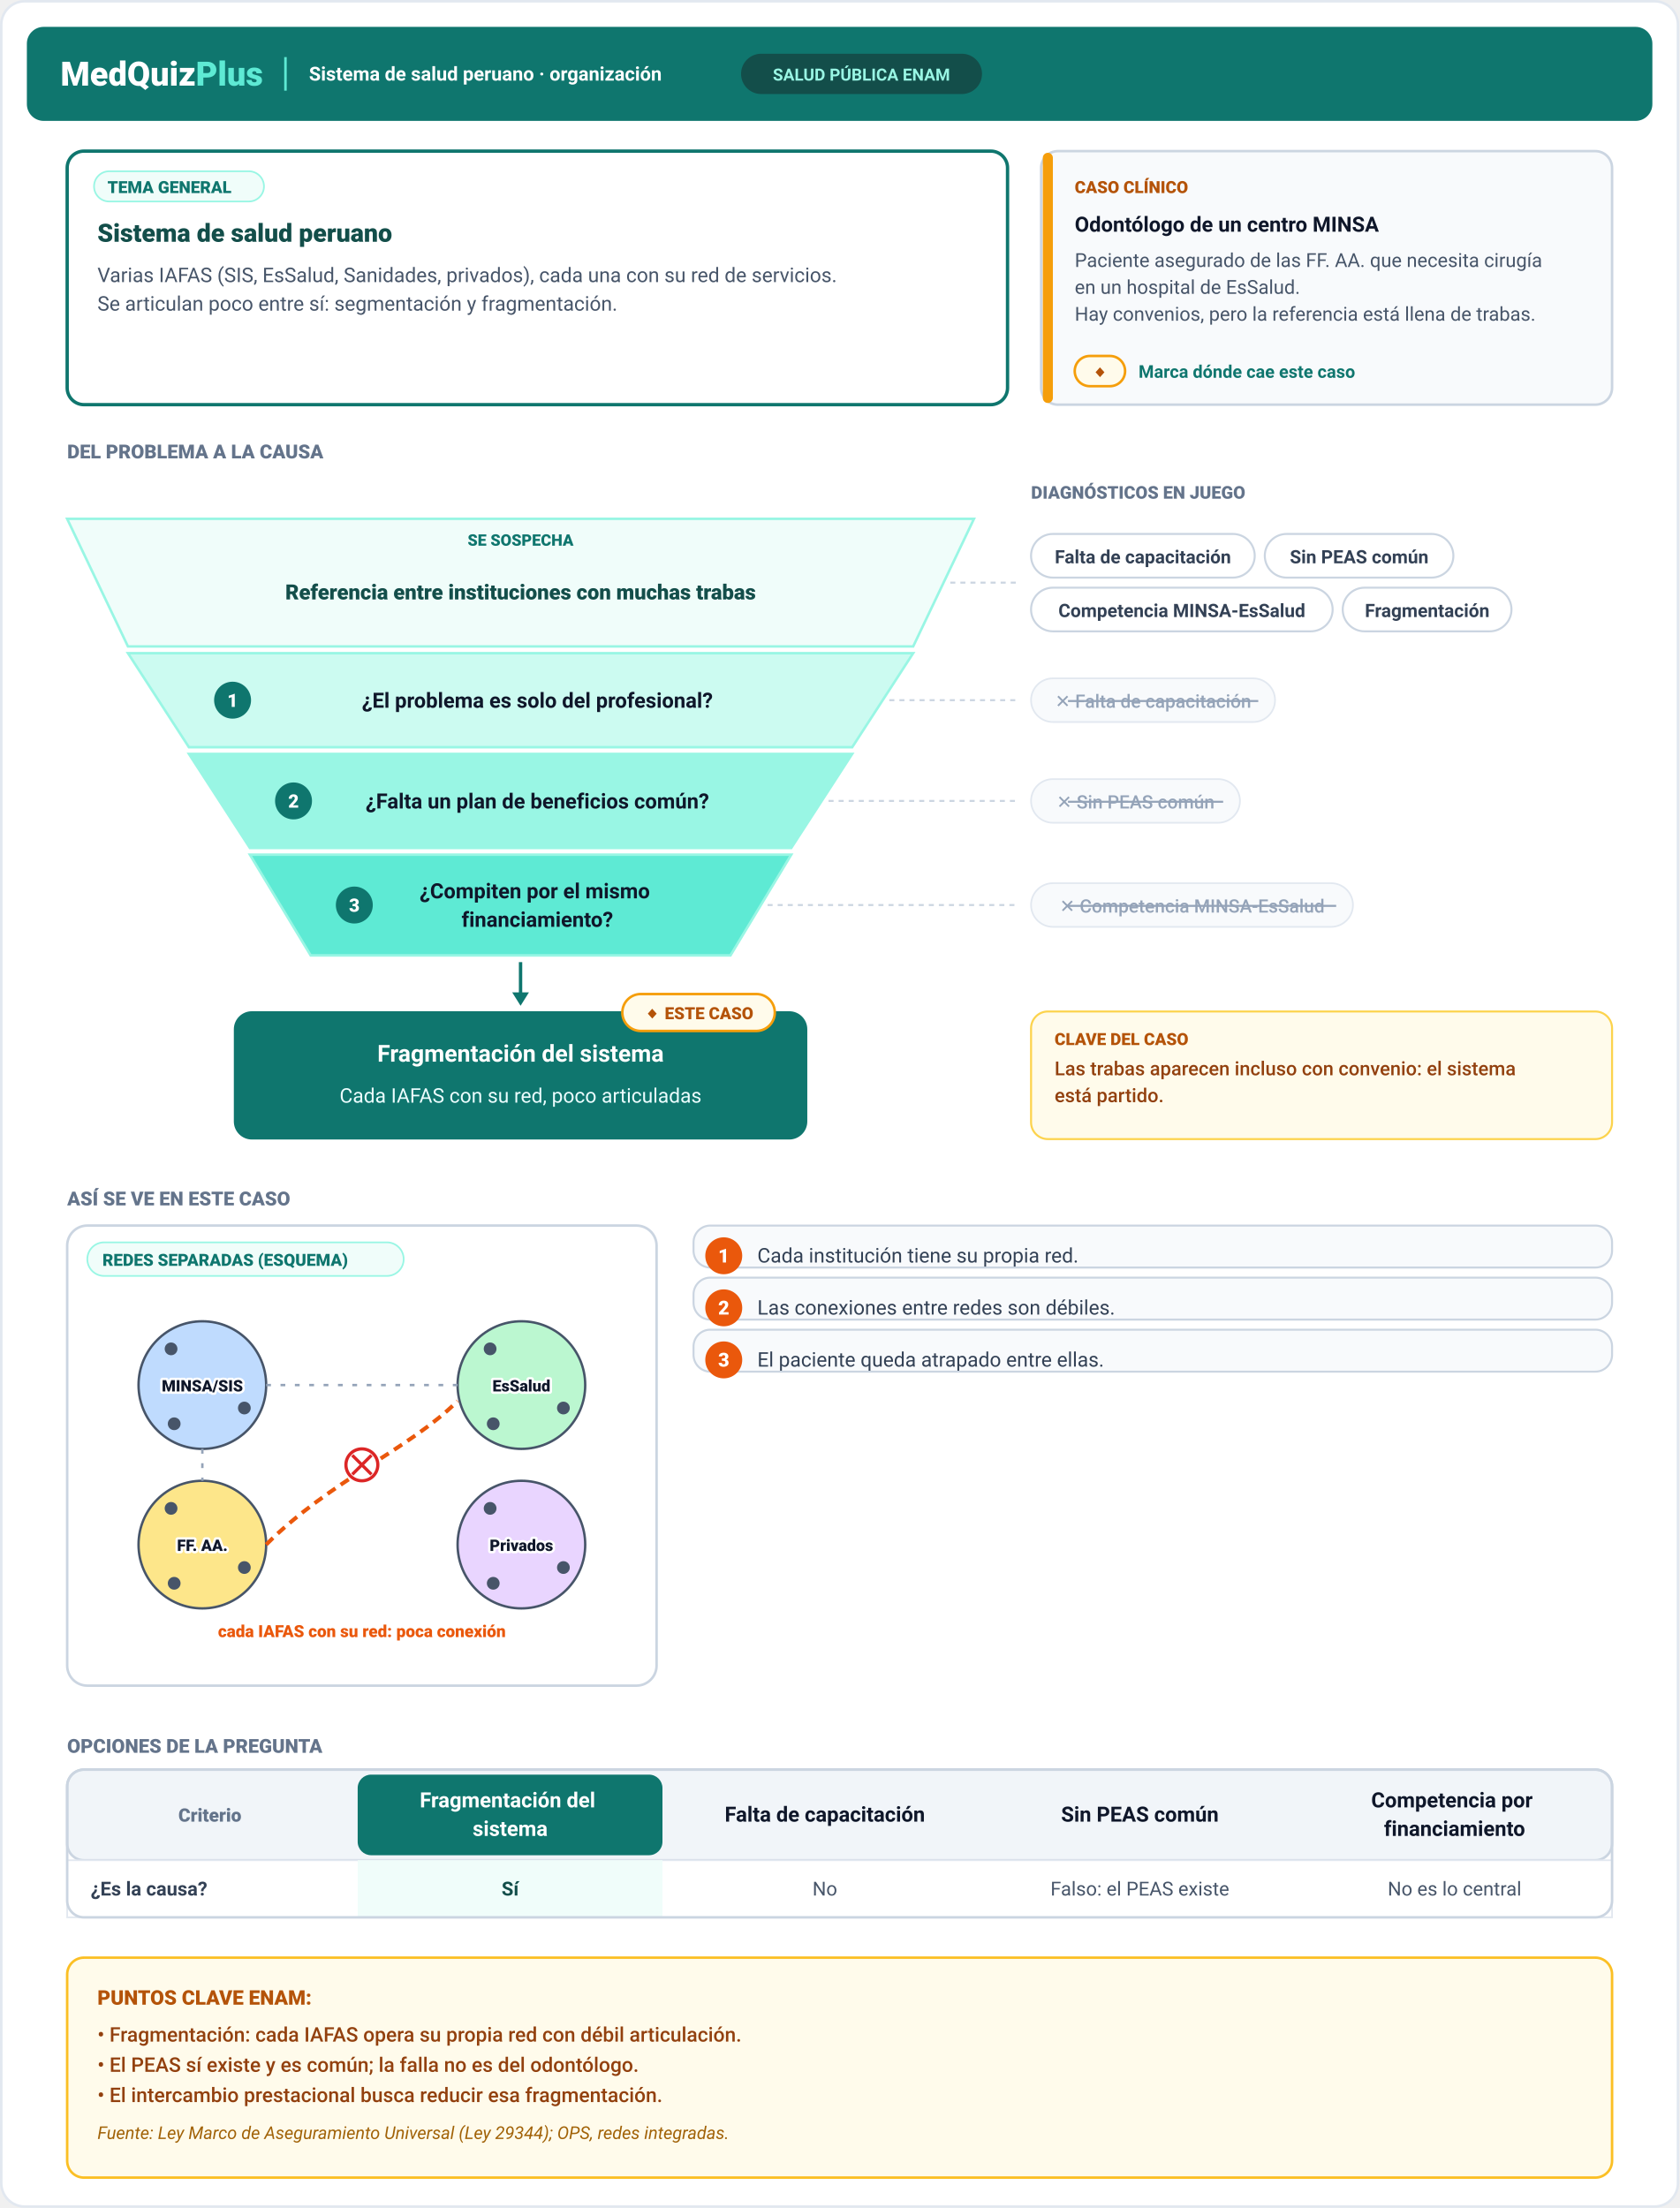
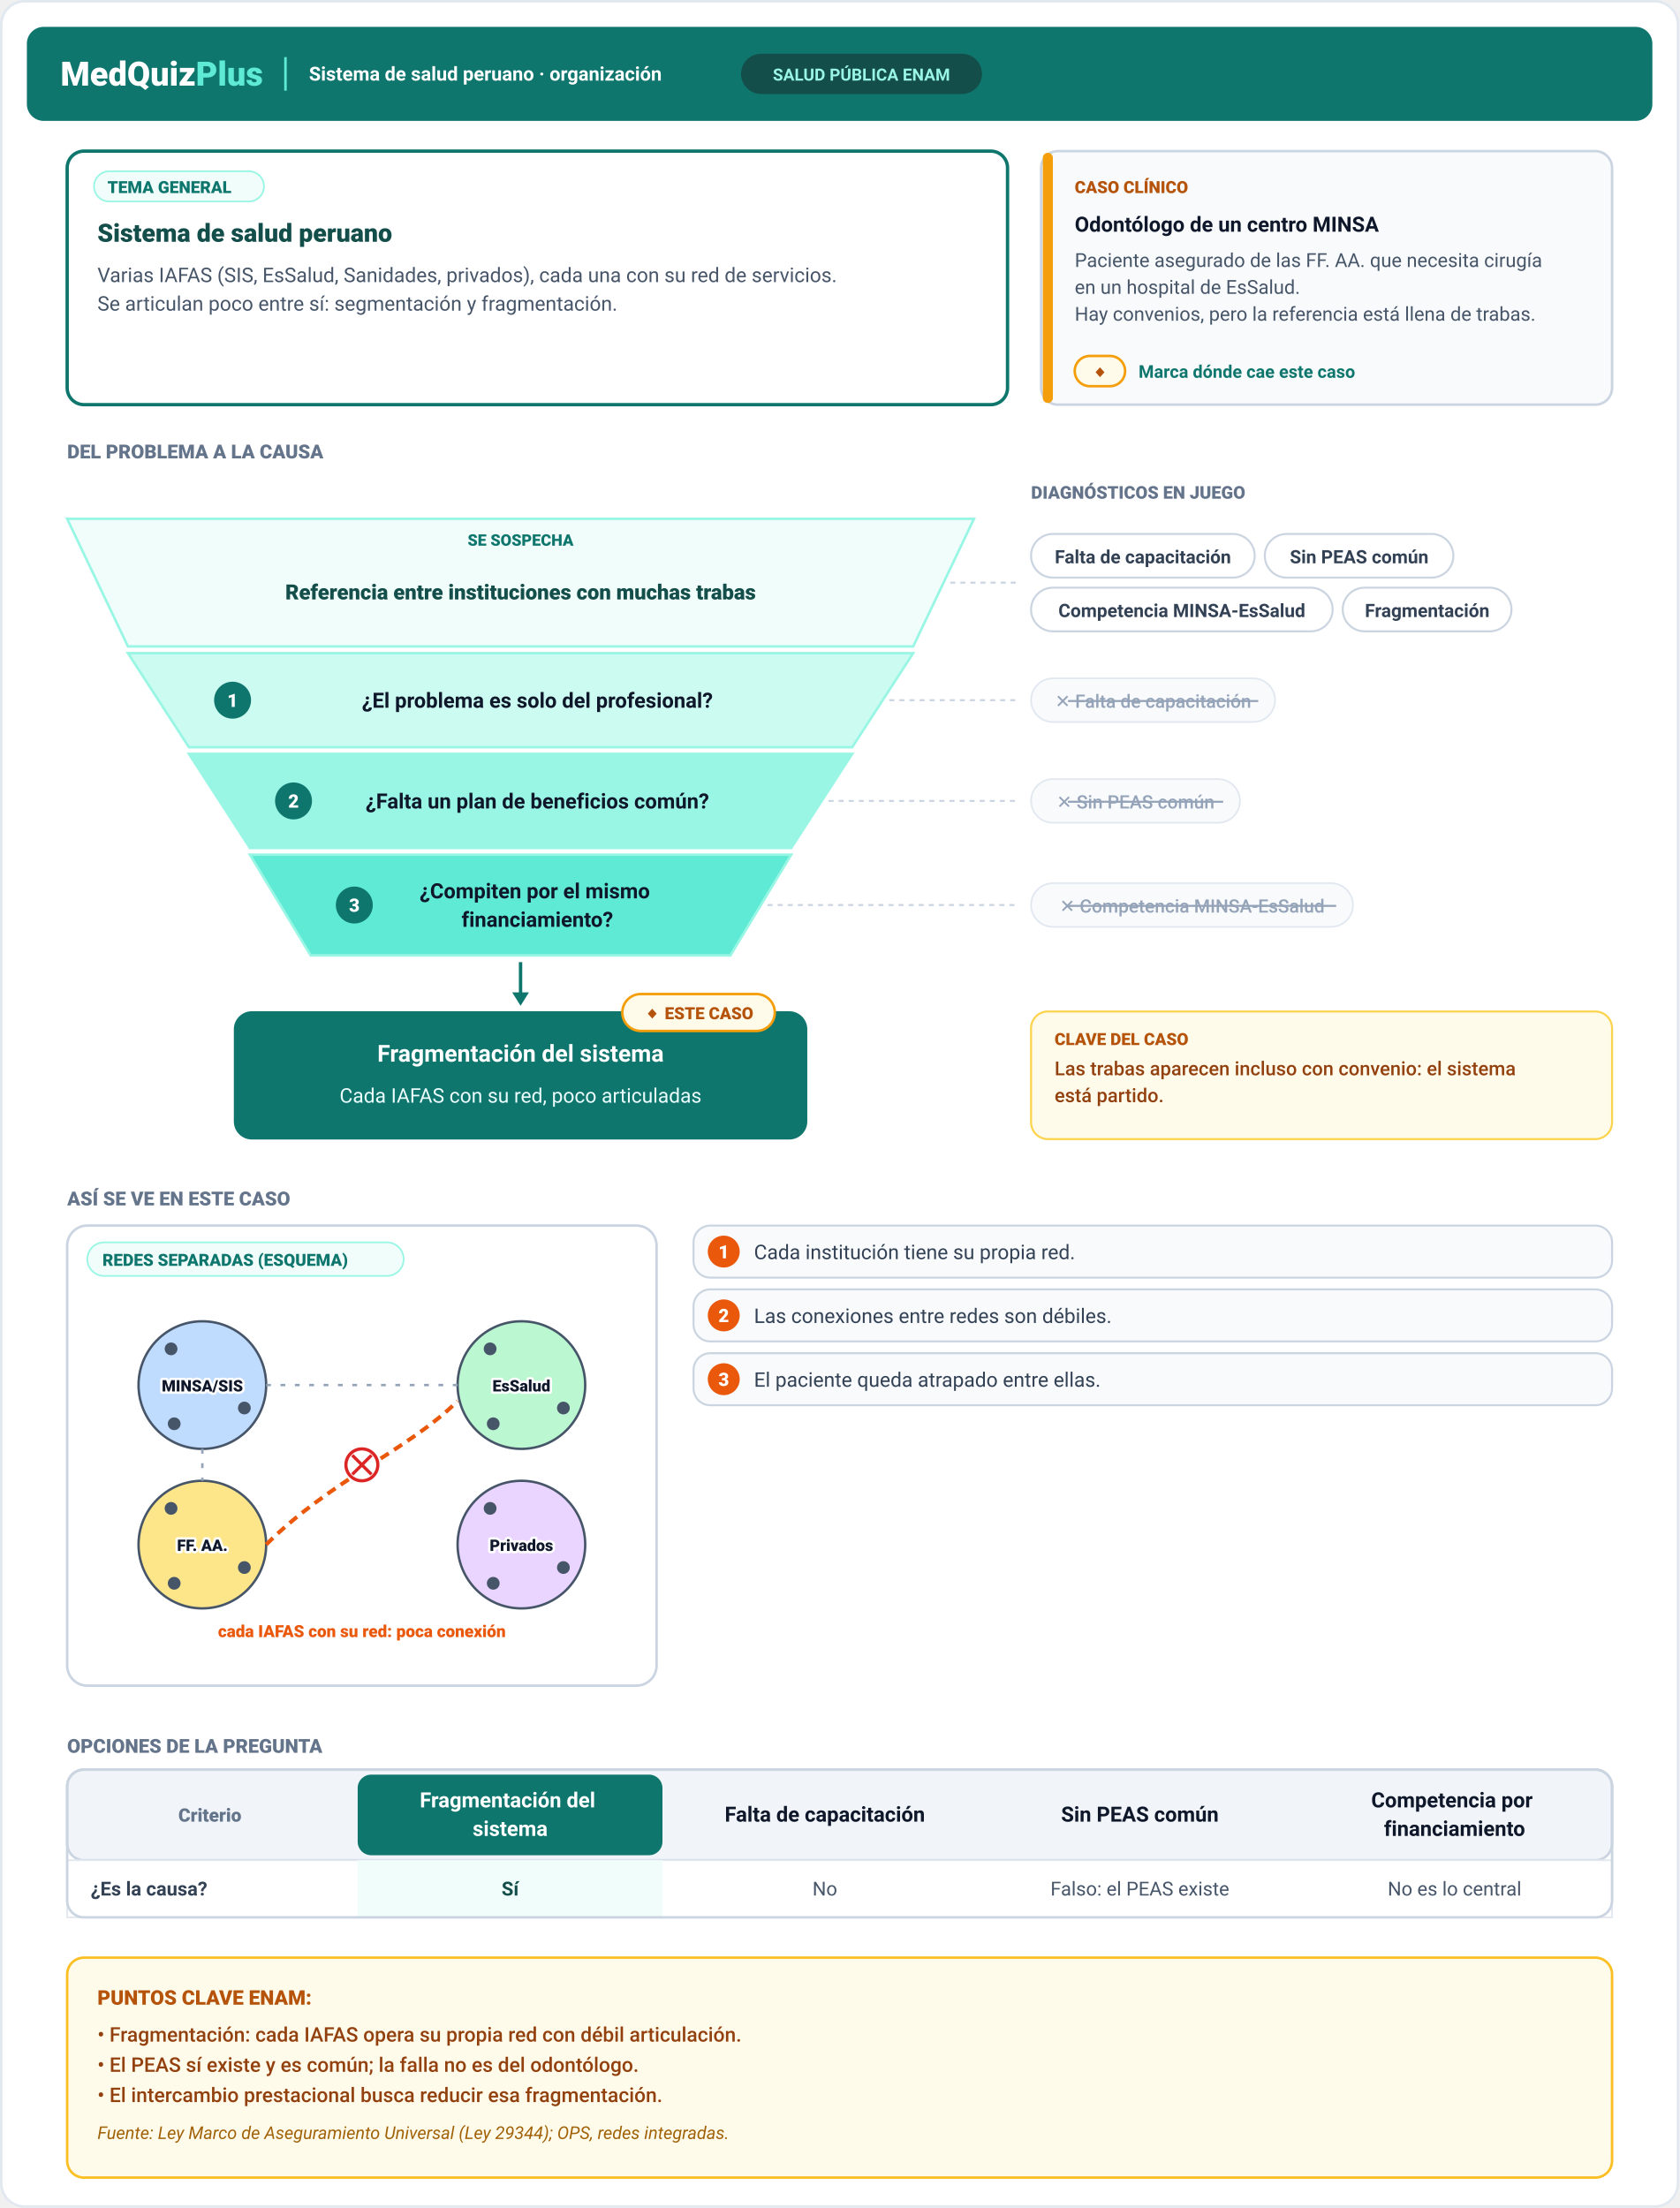
<svg xmlns="http://www.w3.org/2000/svg" width="1000" height="1315" viewBox="0 0 1000 1315" font-family="Segoe UI, Roboto, Helvetica, Arial, sans-serif" role="img" aria-label="Referencia difícil entre MINSA, FF. AA. y EsSalud pese a convenios: fragmentación del sistema">
  <rect x="0.75" y="0.75" width="998.5" height="1313.4" rx="14" fill="#ffffff" stroke="#e2e8f0" stroke-width="1.5" />
  <rect x="16.0" y="16.0" width="968.0" height="56.0" rx="10" fill="#0f766e" stroke="none" stroke-width="1.5" />
  <text x="36" y="51.0" font-size="20" font-weight="800" fill="#ffffff">MedQuiz<tspan fill="#5eead4">Plus</tspan>
  </text>
  <line x1="170.0" y1="34.0" x2="170.0" y2="54.0" stroke="#5eead4" stroke-width="1.5" />
  <text x="184.0" y="48.0" font-size="11.5" font-weight="700" font-style="normal" fill="#ffffff" text-anchor="start" data-max="542">
    <tspan x="184.0" dy="0">Sistema de salud peruano · organización</tspan>
  </text>
  <rect x="441.3" y="32.0" width="143.5" height="24.0" rx="12" fill="#134e4a" stroke="none" stroke-width="1.5" />
  <text x="513.0" y="48.0" font-size="10" font-weight="700" font-style="normal" fill="#99f6e4" text-anchor="middle" data-max="127">
    <tspan x="513.0" dy="0">SALUD PÚBLICA ENAM</tspan>
  </text>
  <rect x="40.0" y="90.0" width="560.0" height="151.0" rx="10" fill="#ffffff" stroke="#0f766e" stroke-width="2" />
  <rect x="56.0" y="102.0" width="101.2" height="18.0" rx="9" fill="#f0fdfa" stroke="#99f6e4" stroke-width="1" />
  <text x="64.0" y="115.0" font-size="10" font-weight="800" font-style="normal" fill="#0f766e" text-anchor="start" data-max="0">
    <tspan x="64.0" dy="0">TEMA GENERAL</tspan>
  </text>
  <text x="58.0" y="144.0" font-size="15" font-weight="800" font-style="normal" fill="#134e4a" text-anchor="start" data-max="524">
    <tspan x="58.0" dy="0">Sistema de salud peruano</tspan>
  </text>
  <text x="58.0" y="168.0" font-size="12" font-weight="400" font-style="normal" fill="#475569" text-anchor="start" data-max="524">
    <tspan x="58.0" dy="0">Varias IAFAS (SIS, EsSalud, Sanidades, privados), cada una con su red de servicios.</tspan>
    <tspan x="58.0" dy="17">Se articulan poco entre sí: segmentación y fragmentación.</tspan>
  </text>
  <rect x="620.0" y="90.0" width="340.0" height="151.0" rx="10" fill="#f8fafc" stroke="#cbd5e1" stroke-width="1.5" />
  <rect x="621.0" y="91.0" width="6.0" height="149.0" rx="3" fill="#f59e0b" stroke="none" stroke-width="1.5" />
  <text x="640.0" y="115.0" font-size="10" font-weight="800" font-style="normal" fill="#b45309" text-anchor="start" data-max="0">
    <tspan x="640.0" dy="0">CASO CLÍNICO</tspan>
  </text>
  <text x="640.0" y="138.0" font-size="12.5" font-weight="700" font-style="normal" fill="#0f172a" text-anchor="start" data-max="304">
    <tspan x="640.0" dy="0">Odontólogo de un centro MINSA</tspan>
  </text>
  <text x="640.0" y="159.0" font-size="11.5" font-weight="400" font-style="normal" fill="#475569" text-anchor="start" data-max="304">
    <tspan x="640.0" dy="0">Paciente asegurado de las FF. AA. que necesita cirugía</tspan>
    <tspan x="640.0" dy="16">en un hospital de EsSalud.</tspan>
    <tspan x="640.0" dy="16">Hay convenios, pero la referencia está llena de trabas.</tspan>
  </text>
  <rect x="640.0" y="212.0" width="30.0" height="18.0" rx="9" fill="#fffbeb" stroke="#f59e0b" stroke-width="1.5" />
  <text x="655.0" y="225.0" font-size="10" font-weight="800" font-style="normal" fill="#b45309" text-anchor="middle" data-max="0">
    <tspan x="655.0" dy="0">◆</tspan>
  </text>
  <text x="678.0" y="225.0" font-size="10.5" font-weight="700" font-style="normal" fill="#0f766e" text-anchor="start" data-max="260">
    <tspan x="678.0" dy="0">Marca dónde cae este caso</tspan>
  </text>
  <text x="40.0" y="273.0" font-size="11.5" font-weight="800" font-style="normal" fill="#64748b" text-anchor="start" data-max="900">
    <tspan x="40.0" dy="0">DEL PROBLEMA A LA CAUSA</tspan>
  </text>
  <text x="614.0" y="297.0" font-size="10.5" font-weight="800" font-style="normal" fill="#64748b" text-anchor="start" data-max="346">
    <tspan x="614.0" dy="0">DIAGNÓSTICOS EN JUEGO</tspan>
  </text>
  <polygon points="40.0,309.0 580.0,309.0 543.8,385.0 76.2,385.0" fill="#f0fdfa" stroke="#99f6e4" stroke-width="1.5" />
  <text x="310.0" y="325.0" font-size="9.5" font-weight="800" font-style="normal" fill="#0f766e" text-anchor="middle" data-max="0">
    <tspan x="310.0" dy="0">SE SOSPECHA</tspan>
  </text>
  <text x="310.0" y="357.0" font-size="12.5" font-weight="800" font-style="normal" fill="#134e4a" text-anchor="middle" data-max="424">
    <tspan x="310.0" dy="0">Referencia entre instituciones con muchas trabas</tspan>
  </text>
  <line x1="565.9" y1="347.0" x2="606.0" y2="347.0" stroke="#cbd5e1" stroke-width="1.2" stroke-dasharray="3 3" />
  <rect x="614.0" y="318.0" width="133.2" height="26.0" rx="13" fill="#ffffff" stroke="#cbd5e1" stroke-width="1.2" />
  <text x="680.6" y="335.5" font-size="11" font-weight="600" font-style="normal" fill="#334155" text-anchor="middle" data-max="0">
    <tspan x="680.6" dy="0">Falta de capacitación</tspan>
  </text>
  <rect x="753.2" y="318.0" width="112.3" height="26.0" rx="13" fill="#ffffff" stroke="#cbd5e1" stroke-width="1.2" />
  <text x="809.4" y="335.5" font-size="11" font-weight="600" font-style="normal" fill="#334155" text-anchor="middle" data-max="0">
    <tspan x="809.4" dy="0">Sin PEAS común</tspan>
  </text>
  <rect x="614.0" y="350.0" width="179.6" height="26.0" rx="13" fill="#ffffff" stroke="#cbd5e1" stroke-width="1.2" />
  <text x="703.8" y="367.5" font-size="11" font-weight="600" font-style="normal" fill="#334155" text-anchor="middle" data-max="0">
    <tspan x="703.8" dy="0">Competencia MINSA-EsSalud</tspan>
  </text>
  <rect x="799.6" y="350.0" width="100.5" height="26.0" rx="13" fill="#ffffff" stroke="#cbd5e1" stroke-width="1.2" />
  <text x="849.9" y="367.5" font-size="11" font-weight="600" font-style="normal" fill="#334155" text-anchor="middle" data-max="0">
    <tspan x="849.9" dy="0">Fragmentación</tspan>
  </text>
  <polygon points="76.2,389.0 543.8,389.0 507.5,445.0 112.5,445.0" fill="#ccfbf1" stroke="#99f6e4" stroke-width="1.5" />
  <circle cx="138.5" cy="417.0" r="11" fill="#0f766e" stroke="none" stroke-width="0" />
  <text x="138.5" y="421.0" font-size="11" font-weight="800" font-style="normal" fill="#ffffff" text-anchor="middle" data-max="0">
    <tspan x="138.5" dy="0">1</tspan>
  </text>
  <text x="320.0" y="421.5" font-size="12.5" font-weight="600" font-style="normal" fill="#0f172a" text-anchor="middle" data-max="331">
    <tspan x="320.0" dy="0">¿El problema es solo del profesional?</tspan>
  </text>
  <line x1="529.6" y1="417.0" x2="606.0" y2="417.0" stroke="#cbd5e1" stroke-width="1.2" stroke-dasharray="3 3" />
  <rect x="614.0" y="404.0" width="145.3" height="26.0" rx="13" fill="#f8fafc" stroke="#e2e8f0" stroke-width="1" />
  <text x="686.7" y="421.5" font-size="11" font-weight="500" font-style="normal" fill="#94a3b8" text-anchor="middle" data-max="0">
    <tspan x="686.7" dy="0">✕ Falta de capacitación</tspan>
  </text>
  <line x1="636.0" y1="417.5" x2="749.3" y2="417.5" stroke="#94a3b8" stroke-width="1.2" />
  <polygon points="112.5,449.0 507.5,449.0 471.2,505.0 148.8,505.0" fill="#99f6e4" stroke="#99f6e4" stroke-width="1.5" />
  <circle cx="174.8" cy="477.0" r="11" fill="#0f766e" stroke="none" stroke-width="0" />
  <text x="174.8" y="481.0" font-size="11" font-weight="800" font-style="normal" fill="#ffffff" text-anchor="middle" data-max="0">
    <tspan x="174.8" dy="0">2</tspan>
  </text>
  <text x="320.0" y="481.5" font-size="12.5" font-weight="600" font-style="normal" fill="#0f172a" text-anchor="middle" data-max="258">
    <tspan x="320.0" dy="0">¿Falta un plan de beneficios común?</tspan>
  </text>
  <line x1="493.4" y1="477.0" x2="606.0" y2="477.0" stroke="#cbd5e1" stroke-width="1.2" stroke-dasharray="3 3" />
  <rect x="614.0" y="464.0" width="124.4" height="26.0" rx="13" fill="#f8fafc" stroke="#e2e8f0" stroke-width="1" />
  <text x="676.2" y="481.5" font-size="11" font-weight="500" font-style="normal" fill="#94a3b8" text-anchor="middle" data-max="0">
    <tspan x="676.2" dy="0">✕ Sin PEAS común</tspan>
  </text>
  <line x1="636.0" y1="477.5" x2="728.4" y2="477.5" stroke="#94a3b8" stroke-width="1.2" />
  <polygon points="148.8,509.0 471.2,509.0 435.0,569.0 185.0,569.0" fill="#5eead4" stroke="#99f6e4" stroke-width="1.5" />
  <circle cx="211.0" cy="539.0" r="11" fill="#0f766e" stroke="none" stroke-width="0" />
  <text x="211.0" y="543.0" font-size="11" font-weight="800" font-style="normal" fill="#ffffff" text-anchor="middle" data-max="0">
    <tspan x="211.0" dy="0">3</tspan>
  </text>
  <text x="320.0" y="535.0" font-size="12.5" font-weight="600" font-style="normal" fill="#0f172a" text-anchor="middle" data-max="186">
    <tspan x="320.0" dy="0">¿Compiten por el mismo</tspan>
    <tspan x="320.0" dy="17">financiamiento?</tspan>
  </text>
  <line x1="457.1" y1="539.0" x2="606.0" y2="539.0" stroke="#cbd5e1" stroke-width="1.2" stroke-dasharray="3 3" />
  <rect x="614.0" y="526.0" width="191.7" height="26.0" rx="13" fill="#f8fafc" stroke="#e2e8f0" stroke-width="1" />
  <text x="709.9" y="543.5" font-size="11" font-weight="500" font-style="normal" fill="#94a3b8" text-anchor="middle" data-max="0">
    <tspan x="709.9" dy="0">✕ Competencia MINSA-EsSalud</tspan>
  </text>
  <line x1="636.0" y1="539.5" x2="795.7" y2="539.5" stroke="#94a3b8" stroke-width="1.2" />
  <line x1="310.0" y1="573.0" x2="310.0" y2="592.0" stroke="#0f766e" stroke-width="2" />
  <polygon points="305.0,591.0 315.0,591.0 310.0,599.0" fill="#0f766e" />
  <rect x="140.0" y="603.0" width="340.0" height="74.9" rx="10" fill="#0f766e" stroke="#0f766e" stroke-width="1.5" />
  <text x="310.0" y="632.3" font-size="14" font-weight="700" font-style="normal" fill="#ffffff" text-anchor="middle" data-max="312">
    <tspan x="310.0" dy="0">Fragmentación del sistema</tspan>
  </text>
  <text x="310.0" y="656.7" font-size="12" font-weight="400" font-style="normal" fill="#ecfeff" text-anchor="middle" data-max="312">
    <tspan x="310.0" dy="0">Cada IAFAS con su red, poco articuladas</tspan>
  </text>
  <rect x="370.6" y="592.0" width="90.8" height="22.0" rx="11" fill="#fffbeb" stroke="#f59e0b" stroke-width="1.5" />
  <text x="416.0" y="607.0" font-size="10" font-weight="800" font-style="normal" fill="#b45309" text-anchor="middle" data-max="0">
    <tspan x="416.0" dy="0">◆ ESTE CASO</tspan>
  </text>
  <rect x="614.0" y="602.4" width="346.0" height="76.0" rx="10" fill="#fffbeb" stroke="#fcd34d" stroke-width="1.2" />
  <text x="628.0" y="622.4" font-size="10" font-weight="800" font-style="normal" fill="#b45309" text-anchor="start" data-max="318">
    <tspan x="628.0" dy="0">CLAVE DEL CASO</tspan>
  </text>
  <text x="628.0" y="640.4" font-size="11.5" font-weight="500" font-style="normal" fill="#92400e" text-anchor="start" data-max="318">
    <tspan x="628.0" dy="0">Las trabas aparecen incluso con convenio: el sistema</tspan>
    <tspan x="628.0" dy="16">está partido.</tspan>
  </text>
  <text x="40.0" y="717.9" font-size="11.5" font-weight="800" font-style="normal" fill="#64748b" text-anchor="start" data-max="900">
    <tspan x="40.0" dy="0">ASÍ SE VE EN ESTE CASO</tspan>
  </text>
  <rect x="40.0" y="729.9" width="351.0" height="274.0" rx="12" fill="#ffffff" stroke="#cbd5e1" stroke-width="1.5" />
  <rect x="52.0" y="739.9" width="188.4" height="20.0" rx="10" fill="#f0fdfa" stroke="#99f6e4" stroke-width="1" />
  <text x="61.0" y="753.9" font-size="10" font-weight="800" font-style="normal" fill="#0f766e" text-anchor="start" data-max="309">
    <tspan x="61.0" dy="0">REDES SEPARADAS (ESQUEMA)</tspan>
  </text>
-   <g transform="translate(54.0,767.9) scale(0.95)">
-     <circle cx="70" cy="60" r="40" fill="#bfdbfe" stroke="#475569" stroke-width="1.5" />
-     <text x="70" y="64" font-size="10" font-weight="800" fill="none" stroke="#ffffff" stroke-width="3" stroke-linejoin="round" text-anchor="middle" data-max="0">MINSA/SIS</text>
-     <text x="70" y="64" font-size="10" font-weight="800" fill="#0f172a" text-anchor="middle" data-max="0">MINSA/SIS</text>
-     <circle cx="96.327" cy="74.383" r="4" fill="#475569" stroke="none" stroke-width="0" />
-     <circle cx="52.345" cy="84.255" r="4" fill="#475569" stroke="none" stroke-width="0" />
-     <circle cx="50.391" cy="37.296" r="4" fill="#475569" stroke="none" stroke-width="0" />
-     <circle cx="270" cy="60" r="40" fill="#bbf7d0" stroke="#475569" stroke-width="1.5" />
-     <text x="270" y="64" font-size="10" font-weight="800" fill="none" stroke="#ffffff" stroke-width="3" stroke-linejoin="round" text-anchor="middle" data-max="0">EsSalud</text>
-     <text x="270" y="64" font-size="10" font-weight="800" fill="#0f172a" text-anchor="middle" data-max="0">EsSalud</text>
-     <circle cx="296.327" cy="74.383" r="4" fill="#475569" stroke="none" stroke-width="0" />
-     <circle cx="252.345" cy="84.255" r="4" fill="#475569" stroke="none" stroke-width="0" />
-     <circle cx="250.391" cy="37.296" r="4" fill="#475569" stroke="none" stroke-width="0" />
-     <circle cx="70" cy="160" r="40" fill="#fde68a" stroke="#475569" stroke-width="1.5" />
-     <text x="70" y="164" font-size="10" font-weight="800" fill="none" stroke="#ffffff" stroke-width="3" stroke-linejoin="round" text-anchor="middle" data-max="0">FF. AA.</text>
-     <text x="70" y="164" font-size="10" font-weight="800" fill="#0f172a" text-anchor="middle" data-max="0">FF. AA.</text>
-     <circle cx="96.327" cy="174.383" r="4" fill="#475569" stroke="none" stroke-width="0" />
-     <circle cx="52.345" cy="184.255" r="4" fill="#475569" stroke="none" stroke-width="0" />
-     <circle cx="50.391" cy="137.296" r="4" fill="#475569" stroke="none" stroke-width="0" />
-     <circle cx="270" cy="160" r="40" fill="#e9d5ff" stroke="#475569" stroke-width="1.5" />
-     <text x="270" y="164" font-size="10" font-weight="800" fill="none" stroke="#ffffff" stroke-width="3" stroke-linejoin="round" text-anchor="middle" data-max="0">Privados</text>
-     <text x="270" y="164" font-size="10" font-weight="800" fill="#0f172a" text-anchor="middle" data-max="0">Privados</text>
-     <circle cx="296.327" cy="174.383" r="4" fill="#475569" stroke="none" stroke-width="0" />
-     <circle cx="252.345" cy="184.255" r="4" fill="#475569" stroke="none" stroke-width="0" />
-     <circle cx="250.391" cy="137.296" r="4" fill="#475569" stroke="none" stroke-width="0" />
-     <path d="M110 60 L230 60" fill="none" stroke="#94a3b8" stroke-width="1.5" stroke-linejoin="round" stroke-dasharray="3 6" />
-     <path d="M70 100 L70 120" fill="none" stroke="#94a3b8" stroke-width="1.5" stroke-linejoin="round" stroke-dasharray="3 6" />
-     <path d="M110 160 C150 120 200 100 230 70" fill="none" stroke="#ea580c" stroke-width="2.5" stroke-linejoin="round" stroke-dasharray="6 4" />
-     <circle cx="170" cy="110" r="10" fill="#ffffff" stroke="#dc2626" stroke-width="2" />
-     <path d="M164 104 L176 116 M176 104 L164 116" fill="none" stroke="#dc2626" stroke-width="2" stroke-linejoin="round" />
-     <text x="170" y="218" font-size="10.5" font-weight="800" fill="none" stroke="#ffffff" stroke-width="3" stroke-linejoin="round" text-anchor="middle" data-max="0">cada IAFAS con su red: poca conexión</text>
-     <text x="170" y="218" font-size="10.5" font-weight="800" fill="#ea580c" text-anchor="middle" data-max="0">cada IAFAS con su red: poca conexión</text>
+   <g data-box="54.0 767.9 323.0 212.0">
+     <g transform="translate(54.0,767.9) scale(0.95)">
+       <circle cx="70" cy="60" r="40" fill="#bfdbfe" stroke="#475569" stroke-width="1.5" />
+       <text x="70" y="64" font-size="10" font-weight="800" fill="none" stroke="#ffffff" stroke-width="3" stroke-linejoin="round" text-anchor="middle" data-max="0">MINSA/SIS</text>
+       <text x="70" y="64" font-size="10" font-weight="800" fill="#0f172a" text-anchor="middle" data-max="0">MINSA/SIS</text>
+       <circle cx="96.327" cy="74.383" r="4" fill="#475569" stroke="none" stroke-width="0" />
+       <circle cx="52.345" cy="84.255" r="4" fill="#475569" stroke="none" stroke-width="0" />
+       <circle cx="50.391" cy="37.296" r="4" fill="#475569" stroke="none" stroke-width="0" />
+       <circle cx="270" cy="60" r="40" fill="#bbf7d0" stroke="#475569" stroke-width="1.5" />
+       <text x="270" y="64" font-size="10" font-weight="800" fill="none" stroke="#ffffff" stroke-width="3" stroke-linejoin="round" text-anchor="middle" data-max="0">EsSalud</text>
+       <text x="270" y="64" font-size="10" font-weight="800" fill="#0f172a" text-anchor="middle" data-max="0">EsSalud</text>
+       <circle cx="296.327" cy="74.383" r="4" fill="#475569" stroke="none" stroke-width="0" />
+       <circle cx="252.345" cy="84.255" r="4" fill="#475569" stroke="none" stroke-width="0" />
+       <circle cx="250.391" cy="37.296" r="4" fill="#475569" stroke="none" stroke-width="0" />
+       <circle cx="70" cy="160" r="40" fill="#fde68a" stroke="#475569" stroke-width="1.5" />
+       <text x="70" y="164" font-size="10" font-weight="800" fill="none" stroke="#ffffff" stroke-width="3" stroke-linejoin="round" text-anchor="middle" data-max="0">FF. AA.</text>
+       <text x="70" y="164" font-size="10" font-weight="800" fill="#0f172a" text-anchor="middle" data-max="0">FF. AA.</text>
+       <circle cx="96.327" cy="174.383" r="4" fill="#475569" stroke="none" stroke-width="0" />
+       <circle cx="52.345" cy="184.255" r="4" fill="#475569" stroke="none" stroke-width="0" />
+       <circle cx="50.391" cy="137.296" r="4" fill="#475569" stroke="none" stroke-width="0" />
+       <circle cx="270" cy="160" r="40" fill="#e9d5ff" stroke="#475569" stroke-width="1.5" />
+       <text x="270" y="164" font-size="10" font-weight="800" fill="none" stroke="#ffffff" stroke-width="3" stroke-linejoin="round" text-anchor="middle" data-max="0">Privados</text>
+       <text x="270" y="164" font-size="10" font-weight="800" fill="#0f172a" text-anchor="middle" data-max="0">Privados</text>
+       <circle cx="296.327" cy="174.383" r="4" fill="#475569" stroke="none" stroke-width="0" />
+       <circle cx="252.345" cy="184.255" r="4" fill="#475569" stroke="none" stroke-width="0" />
+       <circle cx="250.391" cy="137.296" r="4" fill="#475569" stroke="none" stroke-width="0" />
+       <path d="M110 60 L230 60" fill="none" stroke="#94a3b8" stroke-width="1.5" stroke-linejoin="round" stroke-dasharray="3 6" />
+       <path d="M70 100 L70 120" fill="none" stroke="#94a3b8" stroke-width="1.5" stroke-linejoin="round" stroke-dasharray="3 6" />
+       <path d="M110 160 C150 120 200 100 230 70" fill="none" stroke="#ea580c" stroke-width="2.5" stroke-linejoin="round" stroke-dasharray="6 4" />
+       <circle cx="170" cy="110" r="10" fill="#ffffff" stroke="#dc2626" stroke-width="2" />
+       <path d="M164 104 L176 116 M176 104 L164 116" fill="none" stroke="#dc2626" stroke-width="2" stroke-linejoin="round" />
+       <text x="170" y="218" font-size="10.5" font-weight="800" fill="none" stroke="#ffffff" stroke-width="3" stroke-linejoin="round" text-anchor="middle" data-max="0">cada IAFAS con su red: poca conexión</text>
+       <text x="170" y="218" font-size="10.5" font-weight="800" fill="#ea580c" text-anchor="middle" data-max="0">cada IAFAS con su red: poca conexión</text>
+     </g>
  </g>
-   <rect x="413.0" y="729.9" width="547.0" height="25.0" rx="10" fill="#f8fafc" stroke="#cbd5e1" stroke-width="1.2" />
-   <circle cx="431.0" cy="747.9" r="11" fill="#ea580c" stroke="none" stroke-width="0" />
-   <text x="431.0" y="751.9" font-size="11.5" font-weight="800" font-style="normal" fill="#ffffff" text-anchor="middle" data-max="0">
+   <rect x="413.0" y="729.9" width="547.0" height="31.0" rx="10" fill="#f8fafc" stroke="#cbd5e1" stroke-width="1.2" />
+   <circle cx="431.0" cy="745.4" r="9.5" fill="#ea580c" stroke="none" stroke-width="0" />
+   <text x="431.0" y="749.4" font-size="11" font-weight="800" font-style="normal" fill="#ffffff" text-anchor="middle" data-max="0">
    <tspan x="431.0" dy="0">1</tspan>
  </text>
-   <text x="451.0" y="751.9" font-size="12" font-weight="400" font-style="normal" fill="#334155" text-anchor="start" data-max="503">
-     <tspan x="451.0" dy="0">Cada institución tiene su propia red.</tspan>
-   </text>
-   <rect x="413.0" y="760.9" width="547.0" height="25.0" rx="10" fill="#f8fafc" stroke="#cbd5e1" stroke-width="1.2" />
-   <circle cx="431.0" cy="778.9" r="11" fill="#ea580c" stroke="none" stroke-width="0" />
-   <text x="431.0" y="782.9" font-size="11.5" font-weight="800" font-style="normal" fill="#ffffff" text-anchor="middle" data-max="0">
+   <text x="449.0" y="749.9" font-size="12" font-weight="400" font-style="normal" fill="#334155" text-anchor="start" data-max="503">
+     <tspan x="449.0" dy="0">Cada institución tiene su propia red.</tspan>
+   </text>
+   <rect x="413.0" y="767.9" width="547.0" height="31.0" rx="10" fill="#f8fafc" stroke="#cbd5e1" stroke-width="1.2" />
+   <circle cx="431.0" cy="783.4" r="9.5" fill="#ea580c" stroke="none" stroke-width="0" />
+   <text x="431.0" y="787.4" font-size="11" font-weight="800" font-style="normal" fill="#ffffff" text-anchor="middle" data-max="0">
    <tspan x="431.0" dy="0">2</tspan>
  </text>
-   <text x="451.0" y="782.9" font-size="12" font-weight="400" font-style="normal" fill="#334155" text-anchor="start" data-max="503">
-     <tspan x="451.0" dy="0">Las conexiones entre redes son débiles.</tspan>
-   </text>
-   <rect x="413.0" y="791.9" width="547.0" height="25.0" rx="10" fill="#f8fafc" stroke="#cbd5e1" stroke-width="1.2" />
-   <circle cx="431.0" cy="809.9" r="11" fill="#ea580c" stroke="none" stroke-width="0" />
-   <text x="431.0" y="813.9" font-size="11.5" font-weight="800" font-style="normal" fill="#ffffff" text-anchor="middle" data-max="0">
+   <text x="449.0" y="787.9" font-size="12" font-weight="400" font-style="normal" fill="#334155" text-anchor="start" data-max="503">
+     <tspan x="449.0" dy="0">Las conexiones entre redes son débiles.</tspan>
+   </text>
+   <rect x="413.0" y="805.9" width="547.0" height="31.0" rx="10" fill="#f8fafc" stroke="#cbd5e1" stroke-width="1.2" />
+   <circle cx="431.0" cy="821.4" r="9.5" fill="#ea580c" stroke="none" stroke-width="0" />
+   <text x="431.0" y="825.4" font-size="11" font-weight="800" font-style="normal" fill="#ffffff" text-anchor="middle" data-max="0">
    <tspan x="431.0" dy="0">3</tspan>
  </text>
-   <text x="451.0" y="813.9" font-size="12" font-weight="400" font-style="normal" fill="#334155" text-anchor="start" data-max="503">
-     <tspan x="451.0" dy="0">El paciente queda atrapado entre ellas.</tspan>
+   <text x="449.0" y="825.9" font-size="12" font-weight="400" font-style="normal" fill="#334155" text-anchor="start" data-max="503">
+     <tspan x="449.0" dy="0">El paciente queda atrapado entre ellas.</tspan>
  </text>
  <text x="40.0" y="1043.9" font-size="11.5" font-weight="800" font-style="normal" fill="#64748b" text-anchor="start" data-max="900">
    <tspan x="40.0" dy="0">OPCIONES DE LA PREGUNTA</tspan>
  </text>
  <rect x="40.0" y="1053.9" width="920.0" height="54.0" rx="10" fill="#f1f5f9" stroke="#cbd5e1" stroke-width="1.5" />
  <text x="125.0" y="1084.9" font-size="11" font-weight="800" font-style="normal" fill="#64748b" text-anchor="middle" data-max="154">
    <tspan x="125.0" dy="0">Criterio</tspan>
  </text>
  <rect x="213.0" y="1056.9" width="181.5" height="48.0" rx="8" fill="#0f766e" stroke="none" stroke-width="1.5" />
  <text x="303.8" y="1076.4" font-size="12.5" font-weight="700" font-style="normal" fill="#ffffff" text-anchor="middle" data-max="168">
    <tspan x="303.8" dy="0">Fragmentación del</tspan>
    <tspan x="303.8" dy="17">sistema</tspan>
  </text>
  <text x="491.2" y="1084.9" font-size="12.5" font-weight="700" font-style="normal" fill="#0f172a" text-anchor="middle" data-max="168">
    <tspan x="491.2" dy="0">Falta de capacitación</tspan>
  </text>
  <text x="678.8" y="1084.9" font-size="12.5" font-weight="700" font-style="normal" fill="#0f172a" text-anchor="middle" data-max="168">
    <tspan x="678.8" dy="0">Sin PEAS común</tspan>
  </text>
  <text x="866.2" y="1076.4" font-size="12.5" font-weight="700" font-style="normal" fill="#0f172a" text-anchor="middle" data-max="168">
    <tspan x="866.2" dy="0">Competencia por</tspan>
    <tspan x="866.2" dy="17">financiamiento</tspan>
  </text>
  <rect x="40.0" y="1107.9" width="920.0" height="34.0" rx="0" fill="#ffffff" stroke="#e2e8f0" stroke-width="1" />
  <rect x="213.0" y="1107.9" width="181.5" height="34.0" rx="0" fill="#f0fdfa" stroke="none" stroke-width="1.5" />
  <text x="54.0" y="1128.9" font-size="11.5" font-weight="700" font-style="normal" fill="#334155" text-anchor="start" data-max="146">
    <tspan x="54.0" dy="0">¿Es la causa?</tspan>
  </text>
  <text x="303.8" y="1128.9" font-size="11.5" font-weight="600" font-style="normal" fill="#134e4a" text-anchor="middle" data-max="166">
    <tspan x="303.8" dy="0">Sí</tspan>
  </text>
  <text x="491.2" y="1128.9" font-size="11.5" font-weight="400" font-style="normal" fill="#475569" text-anchor="middle" data-max="166">
    <tspan x="491.2" dy="0">No</tspan>
  </text>
  <text x="678.8" y="1128.9" font-size="11.5" font-weight="400" font-style="normal" fill="#475569" text-anchor="middle" data-max="166">
    <tspan x="678.8" dy="0">Falso: el PEAS existe</tspan>
  </text>
  <text x="866.2" y="1128.9" font-size="11.5" font-weight="400" font-style="normal" fill="#475569" text-anchor="middle" data-max="166">
    <tspan x="866.2" dy="0">No es lo central</tspan>
  </text>
  <rect x="40.0" y="1053.9" width="920.0" height="88.0" rx="10" fill="none" stroke="#cbd5e1" stroke-width="1.5" />
  <rect x="40.0" y="1165.9" width="920.0" height="131.0" rx="10" fill="#fffbeb" stroke="#fbbf24" stroke-width="1.5" />
  <text x="58.0" y="1193.9" font-size="12" font-weight="800" font-style="normal" fill="#b45309" text-anchor="start" data-max="884">
    <tspan x="58.0" dy="0">PUNTOS CLAVE ENAM:</tspan>
  </text>
  <text x="58.0" y="1215.9" font-size="12" font-weight="500" font-style="normal" fill="#92400e" text-anchor="start" data-max="884">
    <tspan x="58.0" dy="0">• Fragmentación: cada IAFAS opera su propia red con débil articulación.</tspan>
    <tspan x="58.0" dy="18">• El PEAS sí existe y es común; la falla no es del odontólogo.</tspan>
    <tspan x="58.0" dy="18">• El intercambio prestacional busca reducir esa fragmentación.</tspan>
  </text>
  <text x="58.0" y="1273.9" font-size="10.5" font-weight="400" font-style="italic" fill="#a16207" text-anchor="start" data-max="884">
    <tspan x="58.0" dy="0">Fuente: Ley Marco de Aseguramiento Universal (Ley 29344); OPS, redes integradas.</tspan>
  </text>
</svg>
